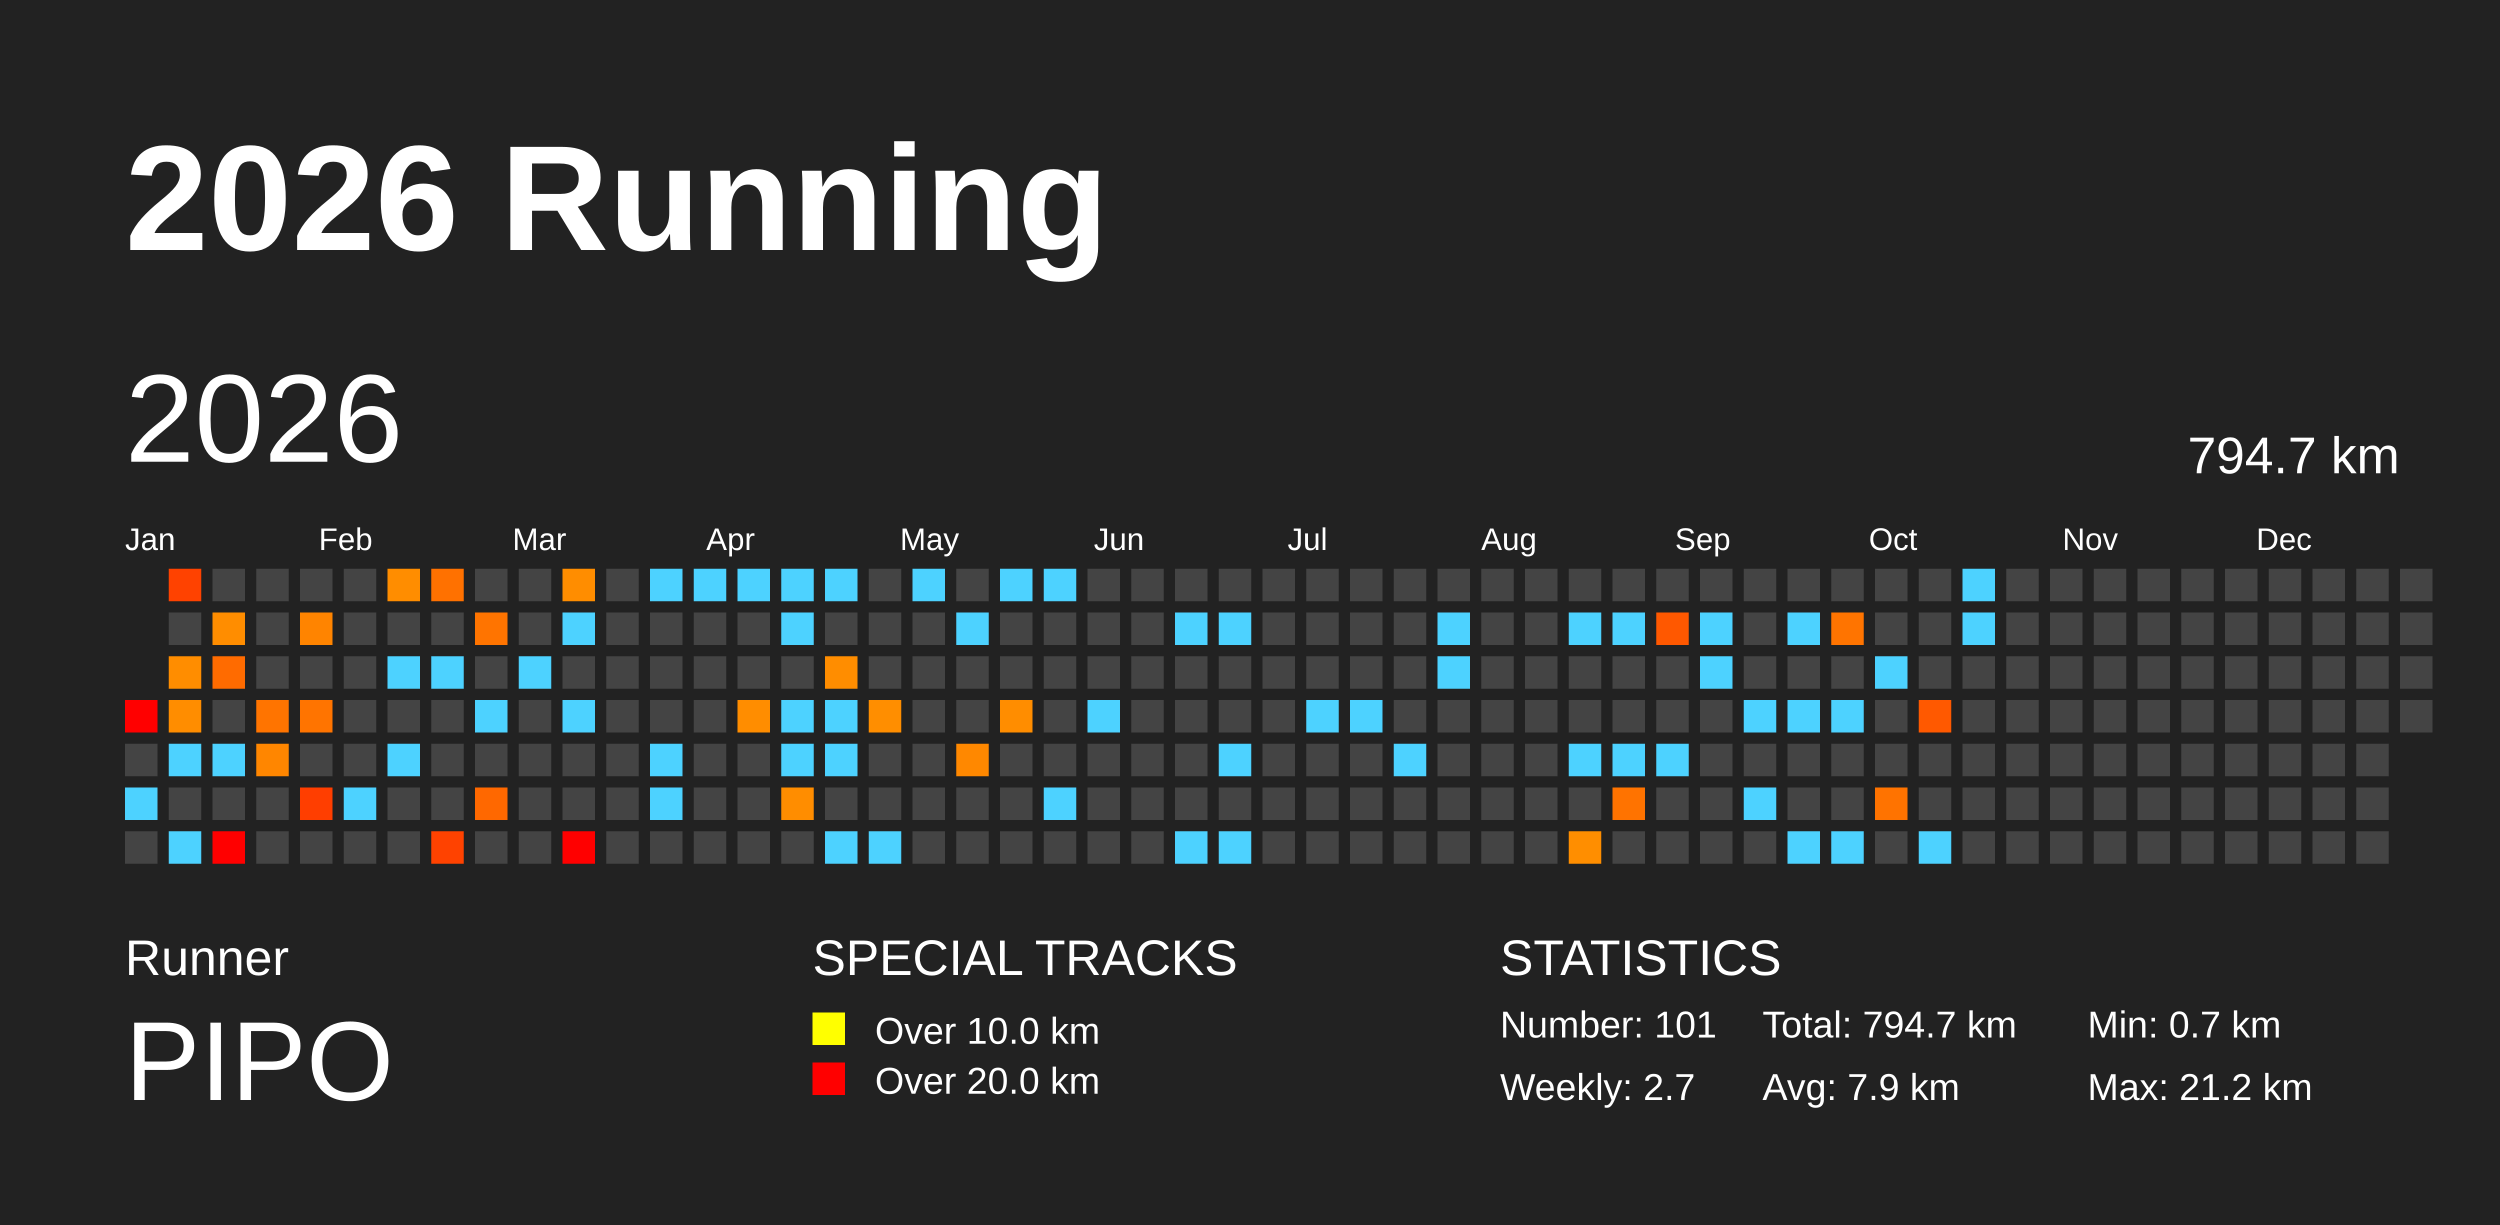
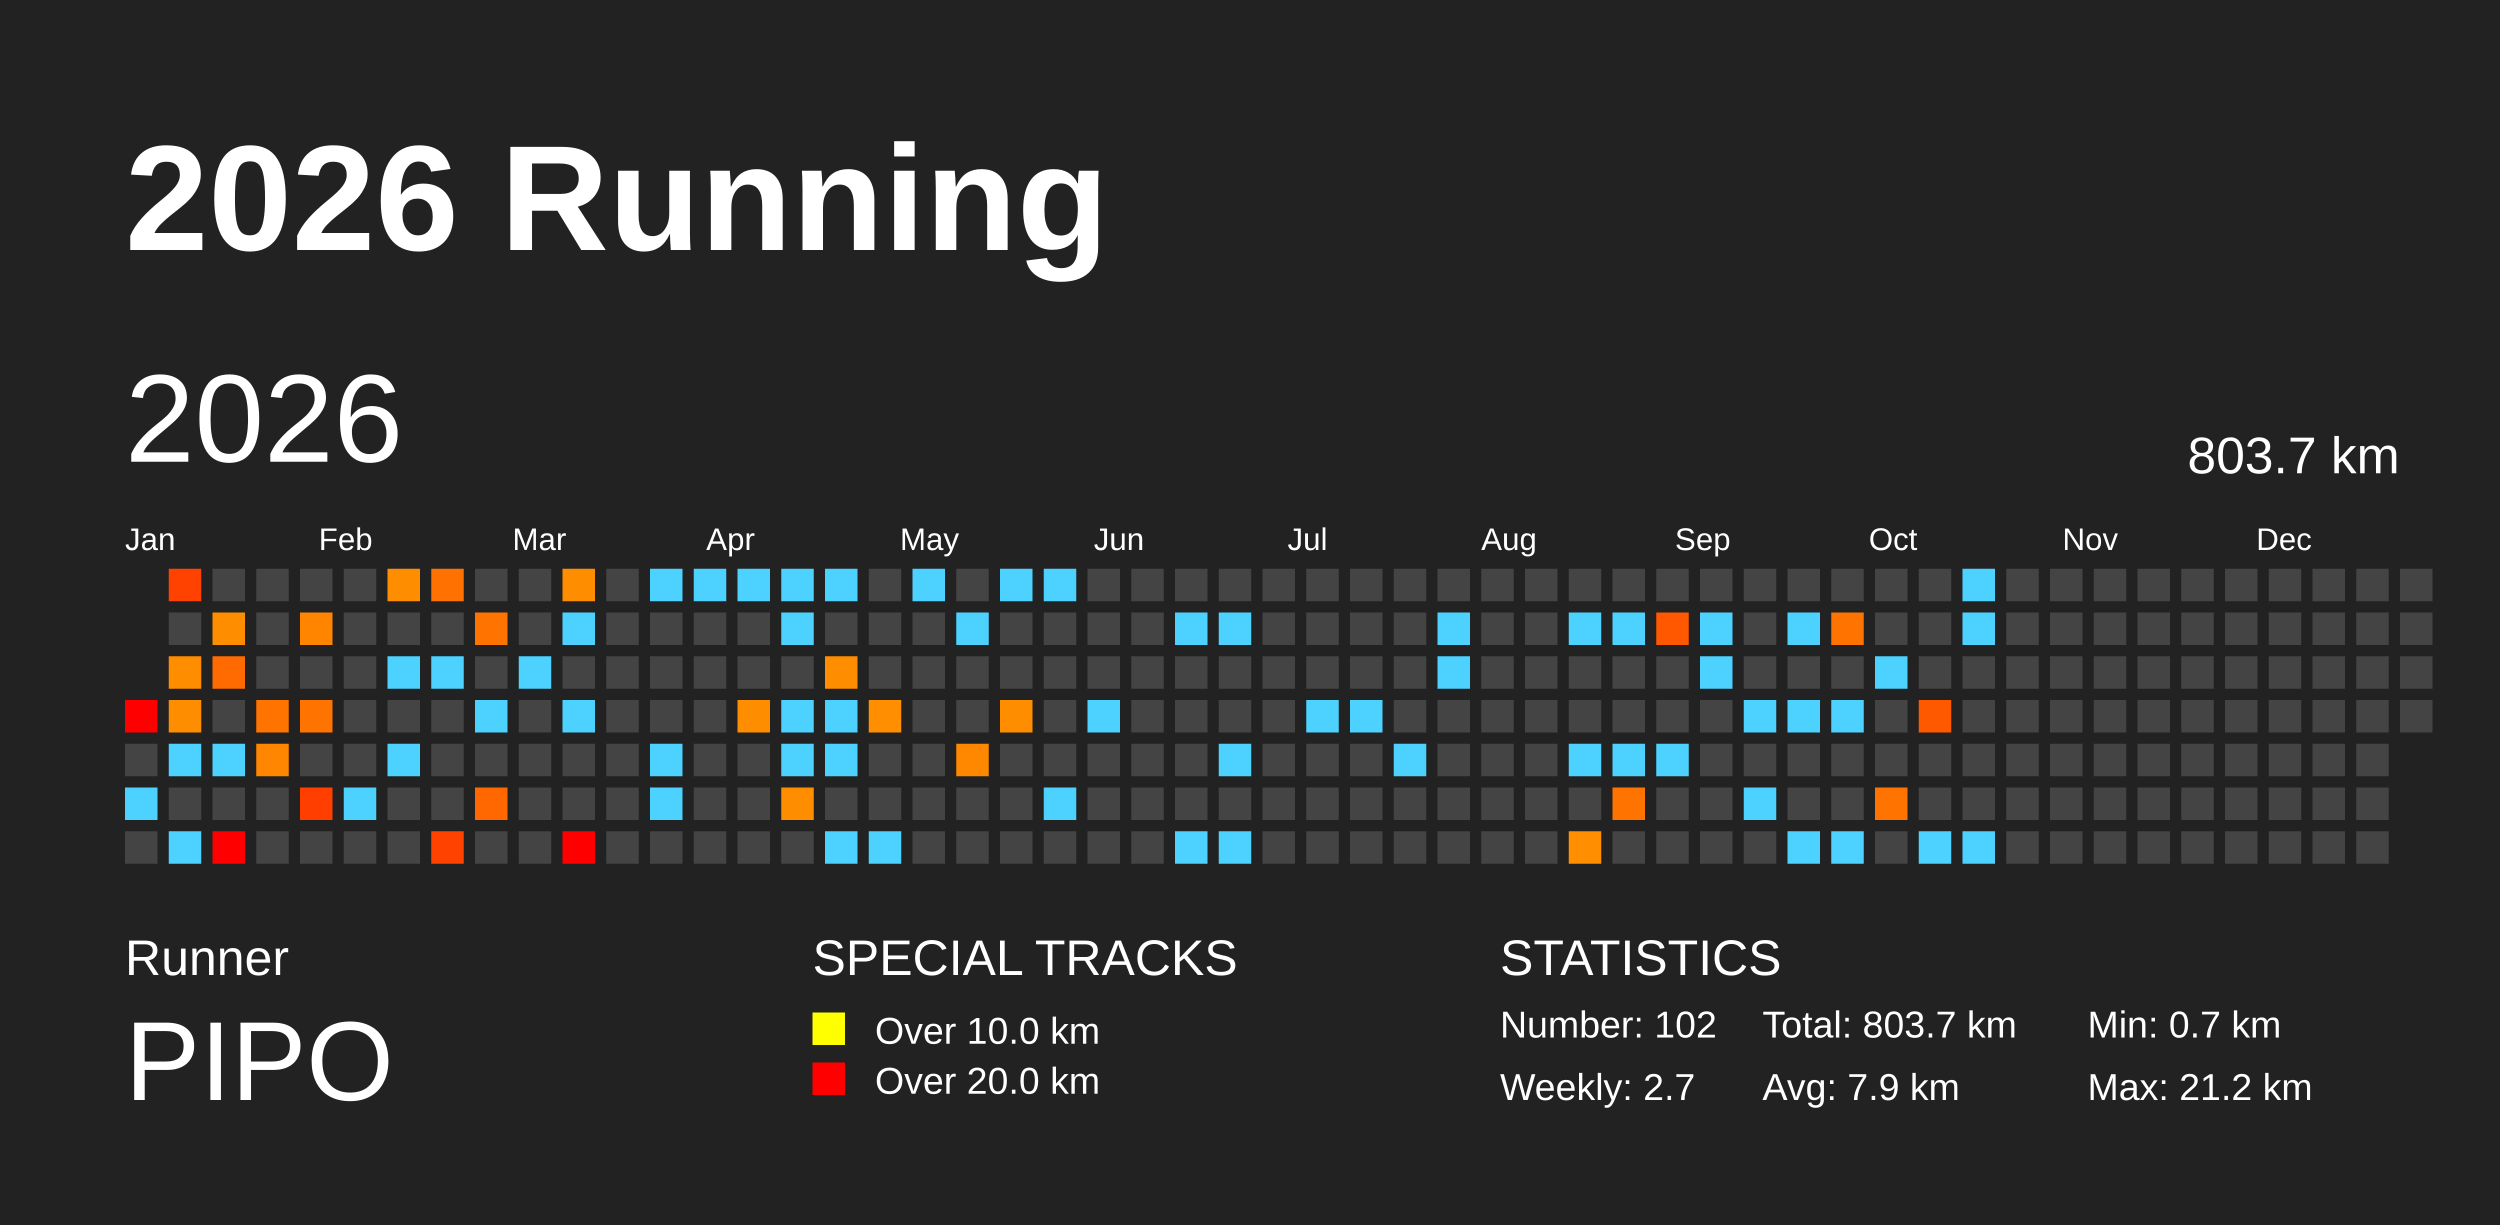
<svg xmlns="http://www.w3.org/2000/svg" baseProfile="full" height="98mm" version="1.1" viewBox="0,0,200,98" width="200mm">
  <defs />
  <rect fill="#222222" height="98" width="200" x="0" y="0" />
  <text fill="#FFFFFF" style="font-size:12px; font-family:Arial; font-weight:bold;" x="10" y="20">2026 Running</text>
  <text fill="#FFFFFF" style="font-size:4px; font-family:Arial" x="10" y="78">Runner</text>
  <text fill="#FFFFFF" style="font-size:9px; font-family:Arial" x="10" y="88">PIPO</text>
  <text fill="#FFFFFF" style="font-size:4px; font-family:Arial" x="65" y="78">SPECIAL TRACKS</text>
  <rect fill="yellow" height="2.6" width="2.6" x="65" y="81" />
  <text fill="#FFFFFF" style="font-size:3px; font-family:Arial" x="70" y="83.5">Over 10.0 km</text>
  <rect fill="red" height="2.6" width="2.6" x="65" y="85" />
  <text fill="#FFFFFF" style="font-size:3px; font-family:Arial" x="70" y="87.5">Over 20.0 km</text>
  <text fill="#FFFFFF" style="font-size:4px; font-family:Arial" x="120" y="78">STATISTICS</text>
-   <text fill="#FFFFFF" style="font-size:3px; font-family:Arial" x="120" y="83">Number: 101</text>
+   <text fill="#FFFFFF" style="font-size:3px; font-family:Arial" x="120" y="83">Number: 102</text>
  <text fill="#FFFFFF" style="font-size:3px; font-family:Arial" x="120" y="88">Weekly: 2.7</text>
-   <text fill="#FFFFFF" style="font-size:3px; font-family:Arial" x="141" y="83">Total: 794.7 km</text>
+   <text fill="#FFFFFF" style="font-size:3px; font-family:Arial" x="141" y="83">Total: 803.7 km</text>
  <text fill="#FFFFFF" style="font-size:3px; font-family:Arial" x="141" y="88">Avg: 7.9 km</text>
  <text fill="#FFFFFF" style="font-size:3px; font-family:Arial" x="167" y="83">Min: 0.7 km</text>
  <text fill="#FFFFFF" style="font-size:3px; font-family:Arial" x="167" y="88">Max: 21.2 km</text>
  <text dominant-baseline="hanging" fill="#FFFFFF" style="font-size:10.0px; font-family:Arial;" x="10" y="30">2026</text>
-   <text dominant-baseline="hanging" fill="#FFFFFF" style="font-size:4.125px; font-family:Arial;" x="175" y="35">794.7 km</text>
+   <text dominant-baseline="hanging" fill="#FFFFFF" style="font-size:4.125px; font-family:Arial;" x="175" y="35">803.7 km</text>
  <text fill="#FFFFFF" style="font-size:2.5px; font-family:Arial" x="10.0" y="44">Jan</text>
  <text fill="#FFFFFF" style="font-size:2.5px; font-family:Arial" x="25.5" y="44">Feb</text>
  <text fill="#FFFFFF" style="font-size:2.5px; font-family:Arial" x="41.0" y="44">Mar</text>
  <text fill="#FFFFFF" style="font-size:2.5px; font-family:Arial" x="56.5" y="44">Apr</text>
  <text fill="#FFFFFF" style="font-size:2.5px; font-family:Arial" x="72.0" y="44">May</text>
  <text fill="#FFFFFF" style="font-size:2.5px; font-family:Arial" x="87.5" y="44">Jun</text>
  <text fill="#FFFFFF" style="font-size:2.5px; font-family:Arial" x="103.0" y="44">Jul</text>
  <text fill="#FFFFFF" style="font-size:2.5px; font-family:Arial" x="118.5" y="44">Aug</text>
  <text fill="#FFFFFF" style="font-size:2.5px; font-family:Arial" x="134.0" y="44">Sep</text>
  <text fill="#FFFFFF" style="font-size:2.5px; font-family:Arial" x="149.5" y="44">Oct</text>
  <text fill="#FFFFFF" style="font-size:2.5px; font-family:Arial" x="165.0" y="44">Nov</text>
  <text fill="#FFFFFF" style="font-size:2.5px; font-family:Arial" x="180.5" y="44">Dec</text>
  <rect fill="red" height="2.6" width="2.6" x="10.0" y="56.0" />
  <rect fill="#444444" height="2.6" width="2.6" x="10.0" y="59.5" />
  <rect fill="#4dd2ff" height="2.6" width="2.6" x="10.0" y="63.0" />
  <rect fill="#444444" height="2.6" width="2.6" x="10.0" y="66.5" />
  <rect fill="#ff4200" height="2.6" width="2.6" x="13.5" y="45.5" />
  <rect fill="#444444" height="2.6" width="2.6" x="13.5" y="49.0" />
  <rect fill="#ff8d00" height="2.6" width="2.6" x="13.5" y="52.5" />
  <rect fill="#ff8d00" height="2.6" width="2.6" x="13.5" y="56.0" />
  <rect fill="#4dd2ff" height="2.6" width="2.6" x="13.5" y="59.5" />
  <rect fill="#444444" height="2.6" width="2.6" x="13.5" y="63.0" />
  <rect fill="#4dd2ff" height="2.6" width="2.6" x="13.5" y="66.5" />
  <rect fill="#444444" height="2.6" width="2.6" x="17.0" y="45.5" />
  <rect fill="#ff8d00" height="2.6" width="2.6" x="17.0" y="49.0" />
  <rect fill="#ff6b00" height="2.6" width="2.6" x="17.0" y="52.5" />
  <rect fill="#444444" height="2.6" width="2.6" x="17.0" y="56.0" />
  <rect fill="#4dd2ff" height="2.6" width="2.6" x="17.0" y="59.5" />
  <rect fill="#444444" height="2.6" width="2.6" x="17.0" y="63.0" />
  <rect fill="red" height="2.6" width="2.6" x="17.0" y="66.5" />
  <rect fill="#444444" height="2.6" width="2.6" x="20.5" y="45.5" />
  <rect fill="#444444" height="2.6" width="2.6" x="20.5" y="49.0" />
  <rect fill="#444444" height="2.6" width="2.6" x="20.5" y="52.5" />
  <rect fill="#ff7400" height="2.6" width="2.6" x="20.5" y="56.0" />
  <rect fill="#ff8600" height="2.6" width="2.6" x="20.5" y="59.5" />
  <rect fill="#444444" height="2.6" width="2.6" x="20.5" y="63.0" />
  <rect fill="#444444" height="2.6" width="2.6" x="20.5" y="66.5" />
  <rect fill="#444444" height="2.6" width="2.6" x="24.0" y="45.5" />
  <rect fill="#ff8400" height="2.6" width="2.6" x="24.0" y="49.0" />
  <rect fill="#444444" height="2.6" width="2.6" x="24.0" y="52.5" />
  <rect fill="#ff7400" height="2.6" width="2.6" x="24.0" y="56.0" />
  <rect fill="#444444" height="2.6" width="2.6" x="24.0" y="59.5" />
  <rect fill="#ff3e00" height="2.6" width="2.6" x="24.0" y="63.0" />
  <rect fill="#444444" height="2.6" width="2.6" x="24.0" y="66.5" />
  <rect fill="#444444" height="2.6" width="2.6" x="27.5" y="45.5" />
  <rect fill="#444444" height="2.6" width="2.6" x="27.5" y="49.0" />
  <rect fill="#444444" height="2.6" width="2.6" x="27.5" y="52.5" />
  <rect fill="#444444" height="2.6" width="2.6" x="27.5" y="56.0" />
  <rect fill="#444444" height="2.6" width="2.6" x="27.5" y="59.5" />
  <rect fill="#4dd2ff" height="2.6" width="2.6" x="27.5" y="63.0" />
  <rect fill="#444444" height="2.6" width="2.6" x="27.5" y="66.5" />
  <rect fill="#ff8d00" height="2.6" width="2.6" x="31.0" y="45.5" />
  <rect fill="#444444" height="2.6" width="2.6" x="31.0" y="49.0" />
  <rect fill="#4dd2ff" height="2.6" width="2.6" x="31.0" y="52.5" />
  <rect fill="#444444" height="2.6" width="2.6" x="31.0" y="56.0" />
  <rect fill="#4dd2ff" height="2.6" width="2.6" x="31.0" y="59.5" />
  <rect fill="#444444" height="2.6" width="2.6" x="31.0" y="63.0" />
  <rect fill="#444444" height="2.6" width="2.6" x="31.0" y="66.5" />
  <rect fill="#ff7100" height="2.6" width="2.6" x="34.5" y="45.5" />
  <rect fill="#444444" height="2.6" width="2.6" x="34.5" y="49.0" />
  <rect fill="#4dd2ff" height="2.6" width="2.6" x="34.5" y="52.5" />
  <rect fill="#444444" height="2.6" width="2.6" x="34.5" y="56.0" />
  <rect fill="#444444" height="2.6" width="2.6" x="34.5" y="59.5" />
  <rect fill="#444444" height="2.6" width="2.6" x="34.5" y="63.0" />
  <rect fill="#ff4200" height="2.6" width="2.6" x="34.5" y="66.5" />
  <rect fill="#444444" height="2.6" width="2.6" x="38.0" y="45.5" />
  <rect fill="#ff7400" height="2.6" width="2.6" x="38.0" y="49.0" />
  <rect fill="#444444" height="2.6" width="2.6" x="38.0" y="52.5" />
  <rect fill="#4dd2ff" height="2.6" width="2.6" x="38.0" y="56.0" />
  <rect fill="#444444" height="2.6" width="2.6" x="38.0" y="59.5" />
  <rect fill="#ff6800" height="2.6" width="2.6" x="38.0" y="63.0" />
  <rect fill="#444444" height="2.6" width="2.6" x="38.0" y="66.5" />
  <rect fill="#444444" height="2.6" width="2.6" x="41.5" y="45.5" />
  <rect fill="#444444" height="2.6" width="2.6" x="41.5" y="49.0" />
  <rect fill="#4dd2ff" height="2.6" width="2.6" x="41.5" y="52.5" />
  <rect fill="#444444" height="2.6" width="2.6" x="41.5" y="56.0" />
  <rect fill="#444444" height="2.6" width="2.6" x="41.5" y="59.5" />
  <rect fill="#444444" height="2.6" width="2.6" x="41.5" y="63.0" />
  <rect fill="#444444" height="2.6" width="2.6" x="41.5" y="66.5" />
  <rect fill="#ff8d00" height="2.6" width="2.6" x="45.0" y="45.5" />
  <rect fill="#4dd2ff" height="2.6" width="2.6" x="45.0" y="49.0" />
  <rect fill="#444444" height="2.6" width="2.6" x="45.0" y="52.5" />
  <rect fill="#4dd2ff" height="2.6" width="2.6" x="45.0" y="56.0" />
  <rect fill="#444444" height="2.6" width="2.6" x="45.0" y="59.5" />
  <rect fill="#444444" height="2.6" width="2.6" x="45.0" y="63.0" />
  <rect fill="red" height="2.6" width="2.6" x="45.0" y="66.5" />
  <rect fill="#444444" height="2.6" width="2.6" x="48.5" y="45.5" />
  <rect fill="#444444" height="2.6" width="2.6" x="48.5" y="49.0" />
  <rect fill="#444444" height="2.6" width="2.6" x="48.5" y="52.5" />
  <rect fill="#444444" height="2.6" width="2.6" x="48.5" y="56.0" />
  <rect fill="#444444" height="2.6" width="2.6" x="48.5" y="59.5" />
  <rect fill="#444444" height="2.6" width="2.6" x="48.5" y="63.0" />
  <rect fill="#444444" height="2.6" width="2.6" x="48.5" y="66.5" />
  <rect fill="#4dd2ff" height="2.6" width="2.6" x="52.0" y="45.5" />
  <rect fill="#444444" height="2.6" width="2.6" x="52.0" y="49.0" />
  <rect fill="#444444" height="2.6" width="2.6" x="52.0" y="52.5" />
  <rect fill="#444444" height="2.6" width="2.6" x="52.0" y="56.0" />
  <rect fill="#4dd2ff" height="2.6" width="2.6" x="52.0" y="59.5" />
  <rect fill="#4dd2ff" height="2.6" width="2.6" x="52.0" y="63.0" />
  <rect fill="#444444" height="2.6" width="2.6" x="52.0" y="66.5" />
  <rect fill="#4dd2ff" height="2.6" width="2.6" x="55.5" y="45.5" />
  <rect fill="#444444" height="2.6" width="2.6" x="55.5" y="49.0" />
  <rect fill="#444444" height="2.6" width="2.6" x="55.5" y="52.5" />
  <rect fill="#444444" height="2.6" width="2.6" x="55.5" y="56.0" />
  <rect fill="#444444" height="2.6" width="2.6" x="55.5" y="59.5" />
  <rect fill="#444444" height="2.6" width="2.6" x="55.5" y="63.0" />
  <rect fill="#444444" height="2.6" width="2.6" x="55.5" y="66.5" />
  <rect fill="#4dd2ff" height="2.6" width="2.6" x="59.0" y="45.5" />
  <rect fill="#444444" height="2.6" width="2.6" x="59.0" y="49.0" />
  <rect fill="#444444" height="2.6" width="2.6" x="59.0" y="52.5" />
  <rect fill="#ff8d00" height="2.6" width="2.6" x="59.0" y="56.0" />
  <rect fill="#444444" height="2.6" width="2.6" x="59.0" y="59.5" />
  <rect fill="#444444" height="2.6" width="2.6" x="59.0" y="63.0" />
  <rect fill="#444444" height="2.6" width="2.6" x="59.0" y="66.5" />
  <rect fill="#4dd2ff" height="2.6" width="2.6" x="62.5" y="45.5" />
  <rect fill="#4dd2ff" height="2.6" width="2.6" x="62.5" y="49.0" />
  <rect fill="#444444" height="2.6" width="2.6" x="62.5" y="52.5" />
  <rect fill="#4dd2ff" height="2.6" width="2.6" x="62.5" y="56.0" />
  <rect fill="#4dd2ff" height="2.6" width="2.6" x="62.5" y="59.5" />
  <rect fill="#ff8d00" height="2.6" width="2.6" x="62.5" y="63.0" />
  <rect fill="#444444" height="2.6" width="2.6" x="62.5" y="66.5" />
  <rect fill="#4dd2ff" height="2.6" width="2.6" x="66.0" y="45.5" />
  <rect fill="#444444" height="2.6" width="2.6" x="66.0" y="49.0" />
  <rect fill="#ff8d00" height="2.6" width="2.6" x="66.0" y="52.5" />
  <rect fill="#4dd2ff" height="2.6" width="2.6" x="66.0" y="56.0" />
  <rect fill="#4dd2ff" height="2.6" width="2.6" x="66.0" y="59.5" />
  <rect fill="#444444" height="2.6" width="2.6" x="66.0" y="63.0" />
  <rect fill="#4dd2ff" height="2.6" width="2.6" x="66.0" y="66.5" />
  <rect fill="#444444" height="2.6" width="2.6" x="69.5" y="45.5" />
  <rect fill="#444444" height="2.6" width="2.6" x="69.5" y="49.0" />
  <rect fill="#444444" height="2.6" width="2.6" x="69.5" y="52.5" />
  <rect fill="#ff8e00" height="2.6" width="2.6" x="69.5" y="56.0" />
  <rect fill="#444444" height="2.6" width="2.6" x="69.5" y="59.5" />
  <rect fill="#444444" height="2.6" width="2.6" x="69.5" y="63.0" />
  <rect fill="#4dd2ff" height="2.6" width="2.6" x="69.5" y="66.5" />
  <rect fill="#4dd2ff" height="2.6" width="2.6" x="73.0" y="45.5" />
  <rect fill="#444444" height="2.6" width="2.6" x="73.0" y="49.0" />
  <rect fill="#444444" height="2.6" width="2.6" x="73.0" y="52.5" />
  <rect fill="#444444" height="2.6" width="2.6" x="73.0" y="56.0" />
  <rect fill="#444444" height="2.6" width="2.6" x="73.0" y="59.5" />
  <rect fill="#444444" height="2.6" width="2.6" x="73.0" y="63.0" />
  <rect fill="#444444" height="2.6" width="2.6" x="73.0" y="66.5" />
  <rect fill="#444444" height="2.6" width="2.6" x="76.5" y="45.5" />
  <rect fill="#4dd2ff" height="2.6" width="2.6" x="76.5" y="49.0" />
  <rect fill="#444444" height="2.6" width="2.6" x="76.5" y="52.5" />
  <rect fill="#444444" height="2.6" width="2.6" x="76.5" y="56.0" />
  <rect fill="#ff8800" height="2.6" width="2.6" x="76.5" y="59.5" />
  <rect fill="#444444" height="2.6" width="2.6" x="76.5" y="63.0" />
  <rect fill="#444444" height="2.6" width="2.6" x="76.5" y="66.5" />
  <rect fill="#4dd2ff" height="2.6" width="2.6" x="80.0" y="45.5" />
  <rect fill="#444444" height="2.6" width="2.6" x="80.0" y="49.0" />
  <rect fill="#444444" height="2.6" width="2.6" x="80.0" y="52.5" />
  <rect fill="#ff8d00" height="2.6" width="2.6" x="80.0" y="56.0" />
  <rect fill="#444444" height="2.6" width="2.6" x="80.0" y="59.5" />
  <rect fill="#444444" height="2.6" width="2.6" x="80.0" y="63.0" />
  <rect fill="#444444" height="2.6" width="2.6" x="80.0" y="66.5" />
  <rect fill="#4dd2ff" height="2.6" width="2.6" x="83.5" y="45.5" />
  <rect fill="#444444" height="2.6" width="2.6" x="83.5" y="49.0" />
  <rect fill="#444444" height="2.6" width="2.6" x="83.5" y="52.5" />
  <rect fill="#444444" height="2.6" width="2.6" x="83.5" y="56.0" />
  <rect fill="#444444" height="2.6" width="2.6" x="83.5" y="59.5" />
  <rect fill="#4dd2ff" height="2.6" width="2.6" x="83.5" y="63.0" />
  <rect fill="#444444" height="2.6" width="2.6" x="83.5" y="66.5" />
  <rect fill="#444444" height="2.6" width="2.6" x="87.0" y="45.5" />
  <rect fill="#444444" height="2.6" width="2.6" x="87.0" y="49.0" />
  <rect fill="#444444" height="2.6" width="2.6" x="87.0" y="52.5" />
  <rect fill="#4dd2ff" height="2.6" width="2.6" x="87.0" y="56.0" />
  <rect fill="#444444" height="2.6" width="2.6" x="87.0" y="59.5" />
  <rect fill="#444444" height="2.6" width="2.6" x="87.0" y="63.0" />
  <rect fill="#444444" height="2.6" width="2.6" x="87.0" y="66.5" />
  <rect fill="#444444" height="2.6" width="2.6" x="90.5" y="45.5" />
  <rect fill="#444444" height="2.6" width="2.6" x="90.5" y="49.0" />
  <rect fill="#444444" height="2.6" width="2.6" x="90.5" y="52.5" />
  <rect fill="#444444" height="2.6" width="2.6" x="90.5" y="56.0" />
  <rect fill="#444444" height="2.6" width="2.6" x="90.5" y="59.5" />
  <rect fill="#444444" height="2.6" width="2.6" x="90.5" y="63.0" />
  <rect fill="#444444" height="2.6" width="2.6" x="90.5" y="66.5" />
  <rect fill="#444444" height="2.6" width="2.6" x="94.0" y="45.5" />
  <rect fill="#4dd2ff" height="2.6" width="2.6" x="94.0" y="49.0" />
  <rect fill="#444444" height="2.6" width="2.6" x="94.0" y="52.5" />
  <rect fill="#444444" height="2.6" width="2.6" x="94.0" y="56.0" />
  <rect fill="#444444" height="2.6" width="2.6" x="94.0" y="59.5" />
  <rect fill="#444444" height="2.6" width="2.6" x="94.0" y="63.0" />
  <rect fill="#4dd2ff" height="2.6" width="2.6" x="94.0" y="66.5" />
  <rect fill="#444444" height="2.6" width="2.6" x="97.5" y="45.5" />
  <rect fill="#4dd2ff" height="2.6" width="2.6" x="97.5" y="49.0" />
  <rect fill="#444444" height="2.6" width="2.6" x="97.5" y="52.5" />
  <rect fill="#444444" height="2.6" width="2.6" x="97.5" y="56.0" />
  <rect fill="#4dd2ff" height="2.6" width="2.6" x="97.5" y="59.5" />
  <rect fill="#444444" height="2.6" width="2.6" x="97.5" y="63.0" />
  <rect fill="#4dd2ff" height="2.6" width="2.6" x="97.5" y="66.5" />
  <rect fill="#444444" height="2.6" width="2.6" x="101.0" y="45.5" />
  <rect fill="#444444" height="2.6" width="2.6" x="101.0" y="49.0" />
  <rect fill="#444444" height="2.6" width="2.6" x="101.0" y="52.5" />
  <rect fill="#444444" height="2.6" width="2.6" x="101.0" y="56.0" />
  <rect fill="#444444" height="2.6" width="2.6" x="101.0" y="59.5" />
  <rect fill="#444444" height="2.6" width="2.6" x="101.0" y="63.0" />
  <rect fill="#444444" height="2.6" width="2.6" x="101.0" y="66.5" />
  <rect fill="#444444" height="2.6" width="2.6" x="104.5" y="45.5" />
  <rect fill="#444444" height="2.6" width="2.6" x="104.5" y="49.0" />
  <rect fill="#444444" height="2.6" width="2.6" x="104.5" y="52.5" />
  <rect fill="#4dd2ff" height="2.6" width="2.6" x="104.5" y="56.0" />
  <rect fill="#444444" height="2.6" width="2.6" x="104.5" y="59.5" />
  <rect fill="#444444" height="2.6" width="2.6" x="104.5" y="63.0" />
  <rect fill="#444444" height="2.6" width="2.6" x="104.5" y="66.5" />
  <rect fill="#444444" height="2.6" width="2.6" x="108.0" y="45.5" />
  <rect fill="#444444" height="2.6" width="2.6" x="108.0" y="49.0" />
  <rect fill="#444444" height="2.6" width="2.6" x="108.0" y="52.5" />
  <rect fill="#4dd2ff" height="2.6" width="2.6" x="108.0" y="56.0" />
  <rect fill="#444444" height="2.6" width="2.6" x="108.0" y="59.5" />
  <rect fill="#444444" height="2.6" width="2.6" x="108.0" y="63.0" />
  <rect fill="#444444" height="2.6" width="2.6" x="108.0" y="66.5" />
  <rect fill="#444444" height="2.6" width="2.6" x="111.5" y="45.5" />
  <rect fill="#444444" height="2.6" width="2.6" x="111.5" y="49.0" />
  <rect fill="#444444" height="2.6" width="2.6" x="111.5" y="52.5" />
  <rect fill="#444444" height="2.6" width="2.6" x="111.5" y="56.0" />
  <rect fill="#4dd2ff" height="2.6" width="2.6" x="111.5" y="59.5" />
  <rect fill="#444444" height="2.6" width="2.6" x="111.5" y="63.0" />
  <rect fill="#444444" height="2.6" width="2.6" x="111.5" y="66.5" />
  <rect fill="#444444" height="2.6" width="2.6" x="115.0" y="45.5" />
  <rect fill="#4dd2ff" height="2.6" width="2.6" x="115.0" y="49.0" />
  <rect fill="#4dd2ff" height="2.6" width="2.6" x="115.0" y="52.5" />
  <rect fill="#444444" height="2.6" width="2.6" x="115.0" y="56.0" />
  <rect fill="#444444" height="2.6" width="2.6" x="115.0" y="59.5" />
  <rect fill="#444444" height="2.6" width="2.6" x="115.0" y="63.0" />
  <rect fill="#444444" height="2.6" width="2.6" x="115.0" y="66.5" />
  <rect fill="#444444" height="2.6" width="2.6" x="118.5" y="45.5" />
  <rect fill="#444444" height="2.6" width="2.6" x="118.5" y="49.0" />
  <rect fill="#444444" height="2.6" width="2.6" x="118.5" y="52.5" />
  <rect fill="#444444" height="2.6" width="2.6" x="118.5" y="56.0" />
  <rect fill="#444444" height="2.6" width="2.6" x="118.5" y="59.5" />
  <rect fill="#444444" height="2.6" width="2.6" x="118.5" y="63.0" />
  <rect fill="#444444" height="2.6" width="2.6" x="118.5" y="66.5" />
  <rect fill="#444444" height="2.6" width="2.6" x="122.0" y="45.5" />
  <rect fill="#444444" height="2.6" width="2.6" x="122.0" y="49.0" />
  <rect fill="#444444" height="2.6" width="2.6" x="122.0" y="52.5" />
  <rect fill="#444444" height="2.6" width="2.6" x="122.0" y="56.0" />
  <rect fill="#444444" height="2.6" width="2.6" x="122.0" y="59.5" />
  <rect fill="#444444" height="2.6" width="2.6" x="122.0" y="63.0" />
  <rect fill="#444444" height="2.6" width="2.6" x="122.0" y="66.5" />
  <rect fill="#444444" height="2.6" width="2.6" x="125.5" y="45.5" />
  <rect fill="#4dd2ff" height="2.6" width="2.6" x="125.5" y="49.0" />
  <rect fill="#444444" height="2.6" width="2.6" x="125.5" y="52.5" />
  <rect fill="#444444" height="2.6" width="2.6" x="125.5" y="56.0" />
  <rect fill="#4dd2ff" height="2.6" width="2.6" x="125.5" y="59.5" />
  <rect fill="#444444" height="2.6" width="2.6" x="125.5" y="63.0" />
  <rect fill="#ff8e00" height="2.6" width="2.6" x="125.5" y="66.5" />
  <rect fill="#444444" height="2.6" width="2.6" x="129.0" y="45.5" />
  <rect fill="#4dd2ff" height="2.6" width="2.6" x="129.0" y="49.0" />
  <rect fill="#444444" height="2.6" width="2.6" x="129.0" y="52.5" />
  <rect fill="#444444" height="2.6" width="2.6" x="129.0" y="56.0" />
  <rect fill="#4dd2ff" height="2.6" width="2.6" x="129.0" y="59.5" />
  <rect fill="#ff7300" height="2.6" width="2.6" x="129.0" y="63.0" />
  <rect fill="#444444" height="2.6" width="2.6" x="129.0" y="66.5" />
  <rect fill="#444444" height="2.6" width="2.6" x="132.5" y="45.5" />
  <rect fill="#ff5800" height="2.6" width="2.6" x="132.5" y="49.0" />
  <rect fill="#444444" height="2.6" width="2.6" x="132.5" y="52.5" />
  <rect fill="#444444" height="2.6" width="2.6" x="132.5" y="56.0" />
  <rect fill="#4dd2ff" height="2.6" width="2.6" x="132.5" y="59.5" />
  <rect fill="#444444" height="2.6" width="2.6" x="132.5" y="63.0" />
  <rect fill="#444444" height="2.6" width="2.6" x="132.5" y="66.5" />
  <rect fill="#444444" height="2.6" width="2.6" x="136.0" y="45.5" />
  <rect fill="#4dd2ff" height="2.6" width="2.6" x="136.0" y="49.0" />
  <rect fill="#4dd2ff" height="2.6" width="2.6" x="136.0" y="52.5" />
  <rect fill="#444444" height="2.6" width="2.6" x="136.0" y="56.0" />
  <rect fill="#444444" height="2.6" width="2.6" x="136.0" y="59.5" />
  <rect fill="#444444" height="2.6" width="2.6" x="136.0" y="63.0" />
  <rect fill="#444444" height="2.6" width="2.6" x="136.0" y="66.5" />
  <rect fill="#444444" height="2.6" width="2.6" x="139.5" y="45.5" />
  <rect fill="#444444" height="2.6" width="2.6" x="139.5" y="49.0" />
  <rect fill="#444444" height="2.6" width="2.6" x="139.5" y="52.5" />
  <rect fill="#4dd2ff" height="2.6" width="2.6" x="139.5" y="56.0" />
  <rect fill="#444444" height="2.6" width="2.6" x="139.5" y="59.5" />
  <rect fill="#4dd2ff" height="2.6" width="2.6" x="139.5" y="63.0" />
  <rect fill="#444444" height="2.6" width="2.6" x="139.5" y="66.5" />
  <rect fill="#444444" height="2.6" width="2.6" x="143.0" y="45.5" />
  <rect fill="#4dd2ff" height="2.6" width="2.6" x="143.0" y="49.0" />
  <rect fill="#444444" height="2.6" width="2.6" x="143.0" y="52.5" />
  <rect fill="#4dd2ff" height="2.6" width="2.6" x="143.0" y="56.0" />
  <rect fill="#444444" height="2.6" width="2.6" x="143.0" y="59.5" />
  <rect fill="#444444" height="2.6" width="2.6" x="143.0" y="63.0" />
  <rect fill="#4dd2ff" height="2.6" width="2.6" x="143.0" y="66.5" />
  <rect fill="#444444" height="2.6" width="2.6" x="146.5" y="45.5" />
  <rect fill="#ff7400" height="2.6" width="2.6" x="146.5" y="49.0" />
  <rect fill="#444444" height="2.6" width="2.6" x="146.5" y="52.5" />
  <rect fill="#4dd2ff" height="2.6" width="2.6" x="146.5" y="56.0" />
  <rect fill="#444444" height="2.6" width="2.6" x="146.5" y="59.5" />
  <rect fill="#444444" height="2.6" width="2.6" x="146.5" y="63.0" />
  <rect fill="#4dd2ff" height="2.6" width="2.6" x="146.5" y="66.5" />
  <rect fill="#444444" height="2.6" width="2.6" x="150.0" y="45.5" />
  <rect fill="#444444" height="2.6" width="2.6" x="150.0" y="49.0" />
  <rect fill="#4dd2ff" height="2.6" width="2.6" x="150.0" y="52.5" />
  <rect fill="#444444" height="2.6" width="2.6" x="150.0" y="56.0" />
  <rect fill="#444444" height="2.6" width="2.6" x="150.0" y="59.5" />
  <rect fill="#ff7300" height="2.6" width="2.6" x="150.0" y="63.0" />
  <rect fill="#444444" height="2.6" width="2.6" x="150.0" y="66.5" />
  <rect fill="#444444" height="2.6" width="2.6" x="153.5" y="45.5" />
  <rect fill="#444444" height="2.6" width="2.6" x="153.5" y="49.0" />
  <rect fill="#444444" height="2.6" width="2.6" x="153.5" y="52.5" />
  <rect fill="#ff5900" height="2.6" width="2.6" x="153.5" y="56.0" />
  <rect fill="#444444" height="2.6" width="2.6" x="153.5" y="59.5" />
  <rect fill="#444444" height="2.6" width="2.6" x="153.5" y="63.0" />
  <rect fill="#4dd2ff" height="2.6" width="2.6" x="153.5" y="66.5" />
  <rect fill="#4dd2ff" height="2.6" width="2.6" x="157.0" y="45.5" />
  <rect fill="#4dd2ff" height="2.6" width="2.6" x="157.0" y="49.0" />
  <rect fill="#444444" height="2.6" width="2.6" x="157.0" y="52.5" />
  <rect fill="#444444" height="2.6" width="2.6" x="157.0" y="56.0" />
  <rect fill="#444444" height="2.6" width="2.6" x="157.0" y="59.5" />
  <rect fill="#444444" height="2.6" width="2.6" x="157.0" y="63.0" />
-   <rect fill="#444444" height="2.6" width="2.6" x="157.0" y="66.5" />
+   <rect fill="#4dd2ff" height="2.6" width="2.6" x="157.0" y="66.5" />
  <rect fill="#444444" height="2.6" width="2.6" x="160.5" y="45.5" />
  <rect fill="#444444" height="2.6" width="2.6" x="160.5" y="49.0" />
  <rect fill="#444444" height="2.6" width="2.6" x="160.5" y="52.5" />
  <rect fill="#444444" height="2.6" width="2.6" x="160.5" y="56.0" />
  <rect fill="#444444" height="2.6" width="2.6" x="160.5" y="59.5" />
  <rect fill="#444444" height="2.6" width="2.6" x="160.5" y="63.0" />
  <rect fill="#444444" height="2.6" width="2.6" x="160.5" y="66.5" />
  <rect fill="#444444" height="2.6" width="2.6" x="164.0" y="45.5" />
  <rect fill="#444444" height="2.6" width="2.6" x="164.0" y="49.0" />
  <rect fill="#444444" height="2.6" width="2.6" x="164.0" y="52.5" />
  <rect fill="#444444" height="2.6" width="2.6" x="164.0" y="56.0" />
  <rect fill="#444444" height="2.6" width="2.6" x="164.0" y="59.5" />
  <rect fill="#444444" height="2.6" width="2.6" x="164.0" y="63.0" />
  <rect fill="#444444" height="2.6" width="2.6" x="164.0" y="66.5" />
  <rect fill="#444444" height="2.6" width="2.6" x="167.5" y="45.5" />
  <rect fill="#444444" height="2.6" width="2.6" x="167.5" y="49.0" />
  <rect fill="#444444" height="2.6" width="2.6" x="167.5" y="52.5" />
  <rect fill="#444444" height="2.6" width="2.6" x="167.5" y="56.0" />
  <rect fill="#444444" height="2.6" width="2.6" x="167.5" y="59.5" />
  <rect fill="#444444" height="2.6" width="2.6" x="167.5" y="63.0" />
  <rect fill="#444444" height="2.6" width="2.6" x="167.5" y="66.5" />
  <rect fill="#444444" height="2.6" width="2.6" x="171.0" y="45.5" />
  <rect fill="#444444" height="2.6" width="2.6" x="171.0" y="49.0" />
  <rect fill="#444444" height="2.6" width="2.6" x="171.0" y="52.5" />
  <rect fill="#444444" height="2.6" width="2.6" x="171.0" y="56.0" />
  <rect fill="#444444" height="2.6" width="2.6" x="171.0" y="59.5" />
  <rect fill="#444444" height="2.6" width="2.6" x="171.0" y="63.0" />
  <rect fill="#444444" height="2.6" width="2.6" x="171.0" y="66.5" />
  <rect fill="#444444" height="2.6" width="2.6" x="174.5" y="45.5" />
  <rect fill="#444444" height="2.6" width="2.6" x="174.5" y="49.0" />
  <rect fill="#444444" height="2.6" width="2.6" x="174.5" y="52.5" />
  <rect fill="#444444" height="2.6" width="2.6" x="174.5" y="56.0" />
  <rect fill="#444444" height="2.6" width="2.6" x="174.5" y="59.5" />
  <rect fill="#444444" height="2.6" width="2.6" x="174.5" y="63.0" />
  <rect fill="#444444" height="2.6" width="2.6" x="174.5" y="66.5" />
  <rect fill="#444444" height="2.6" width="2.6" x="178.0" y="45.5" />
  <rect fill="#444444" height="2.6" width="2.6" x="178.0" y="49.0" />
  <rect fill="#444444" height="2.6" width="2.6" x="178.0" y="52.5" />
  <rect fill="#444444" height="2.6" width="2.6" x="178.0" y="56.0" />
  <rect fill="#444444" height="2.6" width="2.6" x="178.0" y="59.5" />
  <rect fill="#444444" height="2.6" width="2.6" x="178.0" y="63.0" />
  <rect fill="#444444" height="2.6" width="2.6" x="178.0" y="66.5" />
  <rect fill="#444444" height="2.6" width="2.6" x="181.5" y="45.5" />
  <rect fill="#444444" height="2.6" width="2.6" x="181.5" y="49.0" />
  <rect fill="#444444" height="2.6" width="2.6" x="181.5" y="52.5" />
  <rect fill="#444444" height="2.6" width="2.6" x="181.5" y="56.0" />
  <rect fill="#444444" height="2.6" width="2.6" x="181.5" y="59.5" />
  <rect fill="#444444" height="2.6" width="2.6" x="181.5" y="63.0" />
  <rect fill="#444444" height="2.6" width="2.6" x="181.5" y="66.5" />
  <rect fill="#444444" height="2.6" width="2.6" x="185.0" y="45.5" />
  <rect fill="#444444" height="2.6" width="2.6" x="185.0" y="49.0" />
  <rect fill="#444444" height="2.6" width="2.6" x="185.0" y="52.5" />
  <rect fill="#444444" height="2.6" width="2.6" x="185.0" y="56.0" />
  <rect fill="#444444" height="2.6" width="2.6" x="185.0" y="59.5" />
  <rect fill="#444444" height="2.6" width="2.6" x="185.0" y="63.0" />
  <rect fill="#444444" height="2.6" width="2.6" x="185.0" y="66.5" />
  <rect fill="#444444" height="2.6" width="2.6" x="188.5" y="45.5" />
  <rect fill="#444444" height="2.6" width="2.6" x="188.5" y="49.0" />
  <rect fill="#444444" height="2.6" width="2.6" x="188.5" y="52.5" />
  <rect fill="#444444" height="2.6" width="2.6" x="188.5" y="56.0" />
  <rect fill="#444444" height="2.6" width="2.6" x="188.5" y="59.5" />
  <rect fill="#444444" height="2.6" width="2.6" x="188.5" y="63.0" />
  <rect fill="#444444" height="2.6" width="2.6" x="188.5" y="66.5" />
  <rect fill="#444444" height="2.6" width="2.6" x="192.0" y="45.5" />
  <rect fill="#444444" height="2.6" width="2.6" x="192.0" y="49.0" />
  <rect fill="#444444" height="2.6" width="2.6" x="192.0" y="52.5" />
  <rect fill="#444444" height="2.6" width="2.6" x="192.0" y="56.0" />
</svg>
